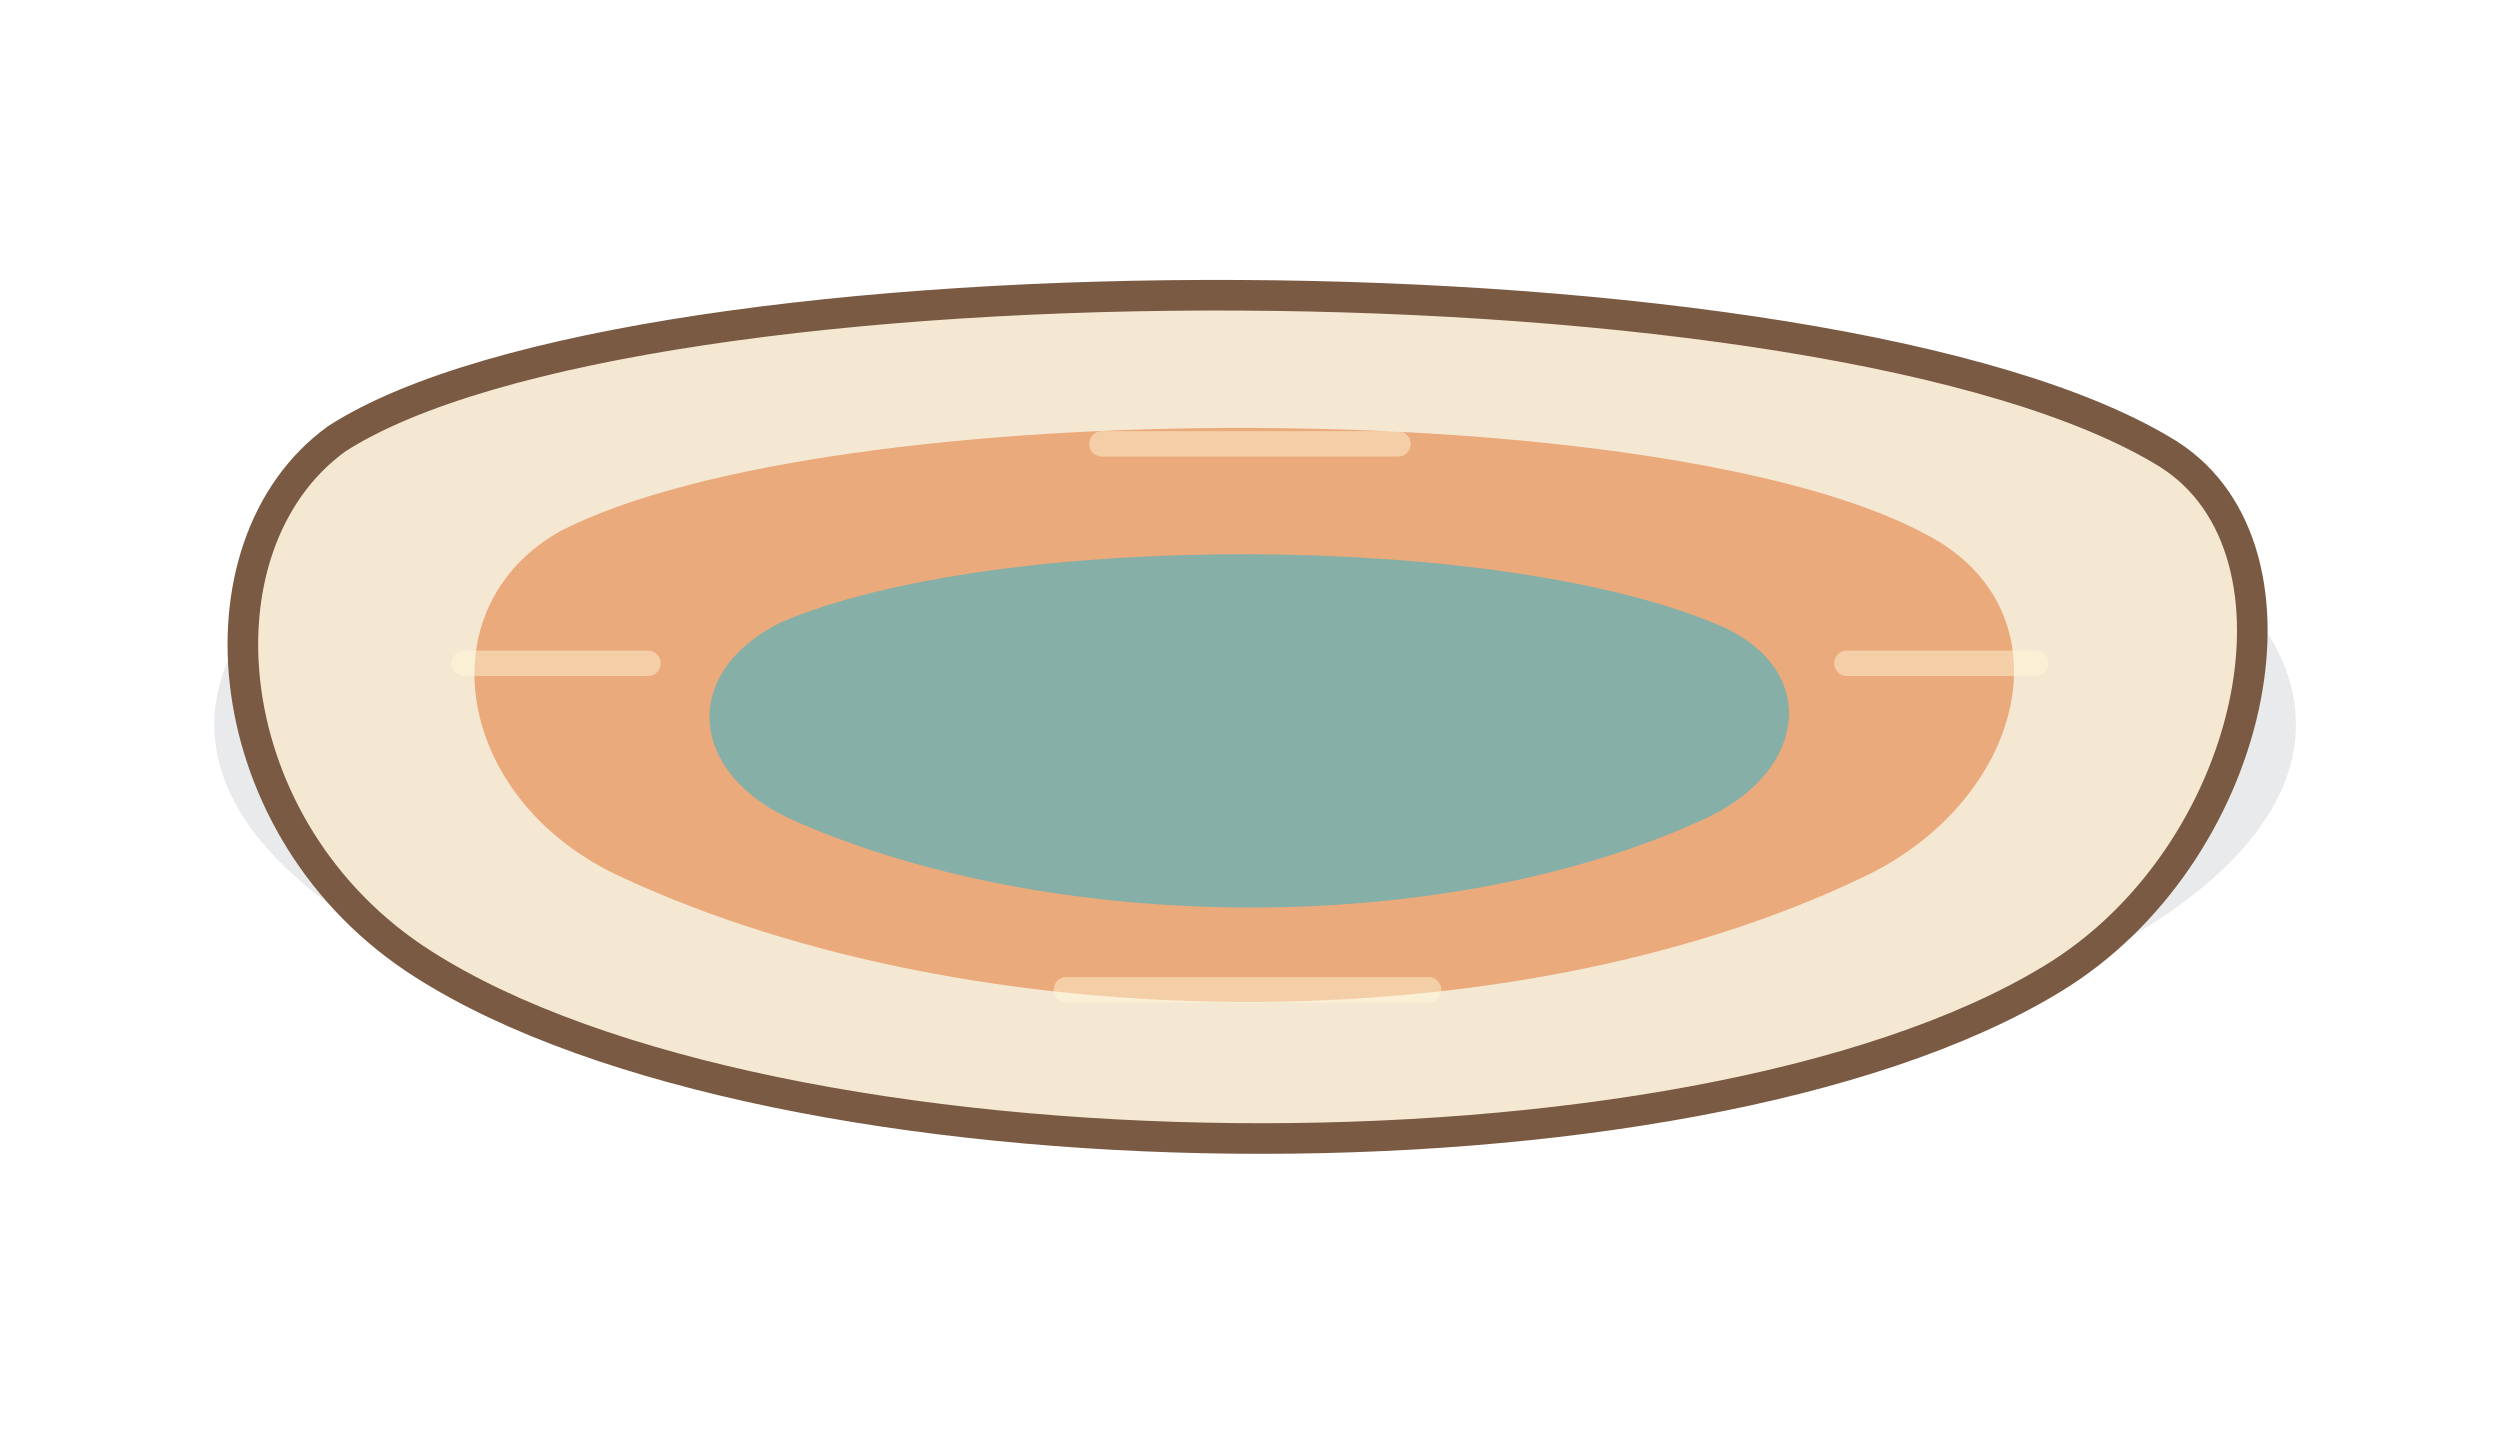
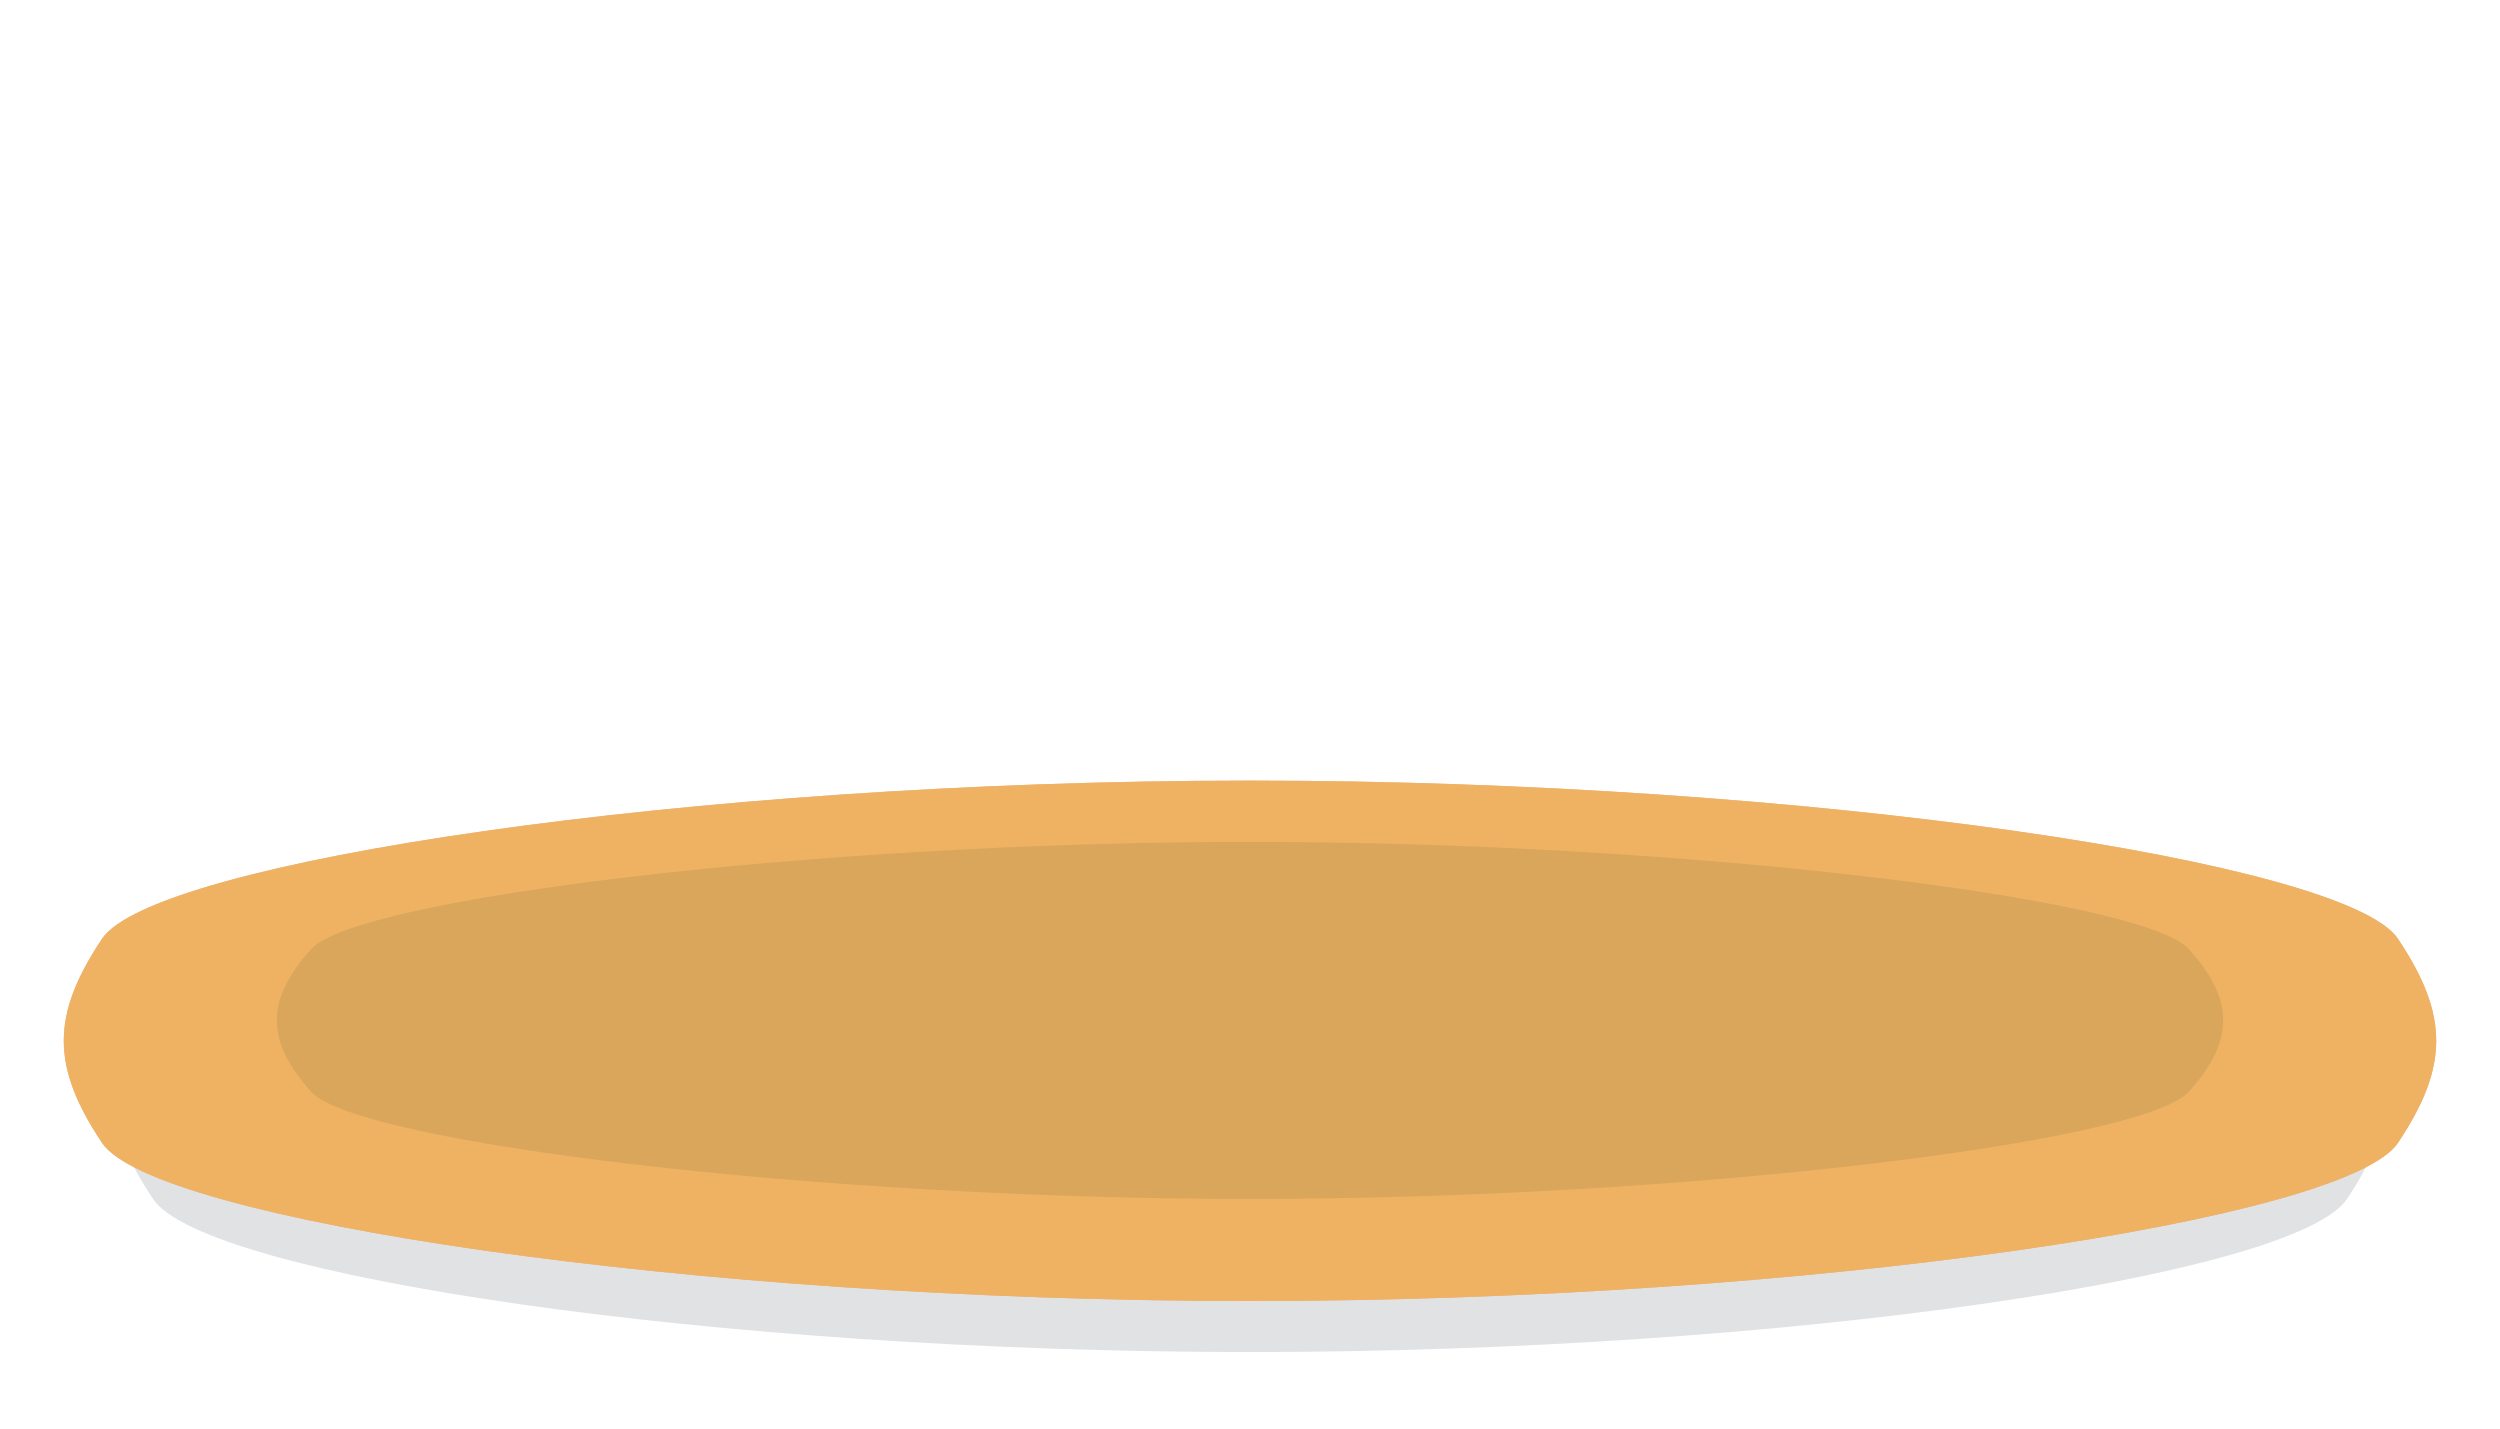
- <svg xmlns="http://www.w3.org/2000/svg" width="980" height="560" viewBox="0 0 980 560">
-   <ellipse cx="492" cy="284" rx="408" ry="154" fill="#1a2a3a" opacity=".10" />
-   <path d="M132 172 C250 96 718 96 850 178 C910 216 884 336 804 384 C662 470 304 466 166 378 C84 326 74 214 132 172Z" fill="#f5e8d3" stroke="#7a5a42" stroke-width="12" />
-   <path d="M220 208 C326 154 654 154 756 210 C812 240 794 314 730 344 C592 410 382 408 244 344 C178 314 166 238 220 208Z" fill="#e89863" opacity=".78" />
-   <path d="M306 244 C390 208 590 208 676 246 C714 264 708 304 666 322 C564 368 412 366 312 322 C270 304 266 264 306 244Z" fill="#47b2c2" opacity=".62" />
-   <g stroke="#fff8d9" stroke-width="10" stroke-linecap="round" opacity=".46">
-     <path d="M182 260 H254" />
-     <path d="M724 260 H798" />
-     <path d="M432 174 H548" />
-     <path d="M418 388 H560" />
-   </g>
+ <svg xmlns="http://www.w3.org/2000/svg" viewBox="0 0 980 560">
+   <path fill="#1a2a3a" opacity="0.14" d="M 490 530 C 280 530 80 500 60 470 C 40 440 40 420 60 400 C 80 380 280 350 490 350 C 700 350 900 380 920 400 C 940 420 940 440 920 470 C 900 500 700 530 490 530 Z" />
+   <path fill="#E89863" d="M 490 510 C 270 510 60 478 40 448 C 20 418 20 398 40 368 C 60 338 270 306 490 306 C 710 306 920 338 940 368 C 960 398 960 418 940 448 C 920 478 710 510 490 510 Z" />
+   <path fill="#7A5A42" opacity="0.65" d="M 490 470 C 320 470 140 448 122 428 C 104 408 104 392 122 372 C 140 352 320 330 490 330 C 660 330 840 352 858 372 C 876 392 876 408 858 428 C 840 448 660 470 490 470 Z" />
+   <path fill="#F2BE63" opacity="0.70" d="M 490 510 C 270 510 60 478 40 448 C 20 418 20 398 40 368 C 60 338 270 306 490 306 C 710 306 920 338 940 368 C 960 398 960 418 940 448 C 920 478 710 510 490 510 Z M 490 490 C 282 490 82 460 64 432 C 46 404 46 412 64 384 C 82 356 282 326 490 326 C 698 326 898 356 916 384 C 934 412 934 404 916 432 C 898 460 698 490 490 490 Z" />
</svg>
